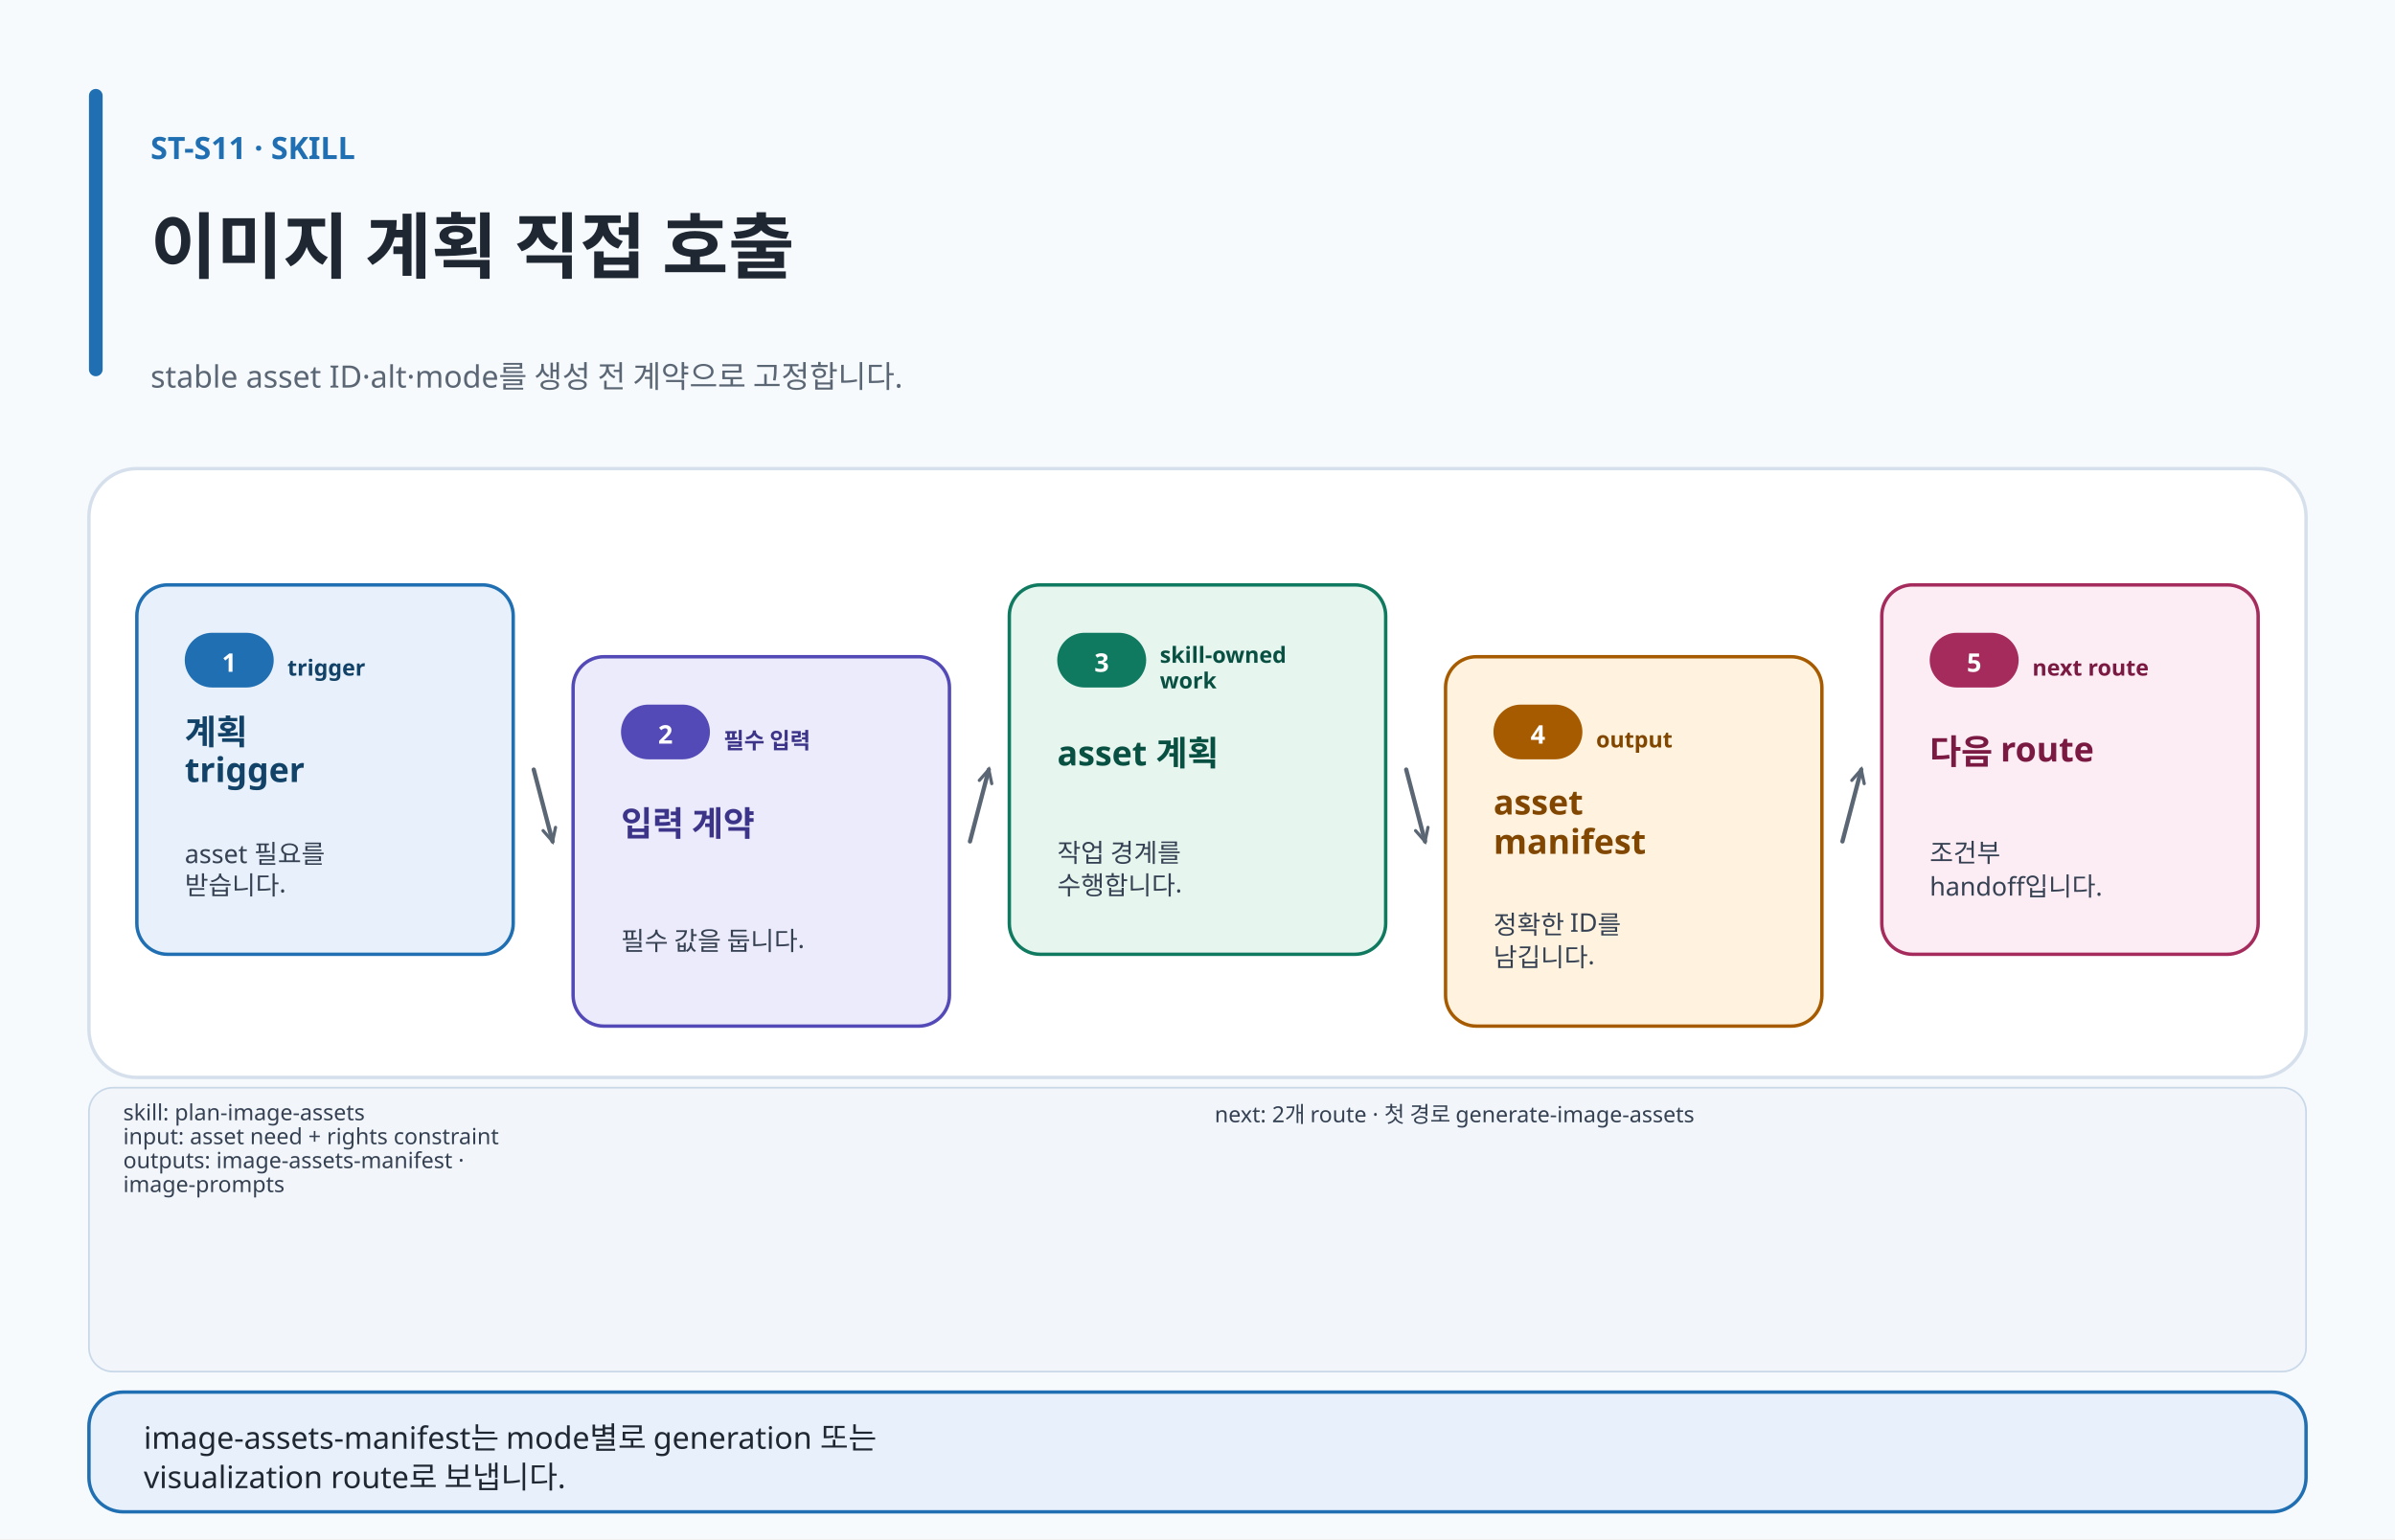
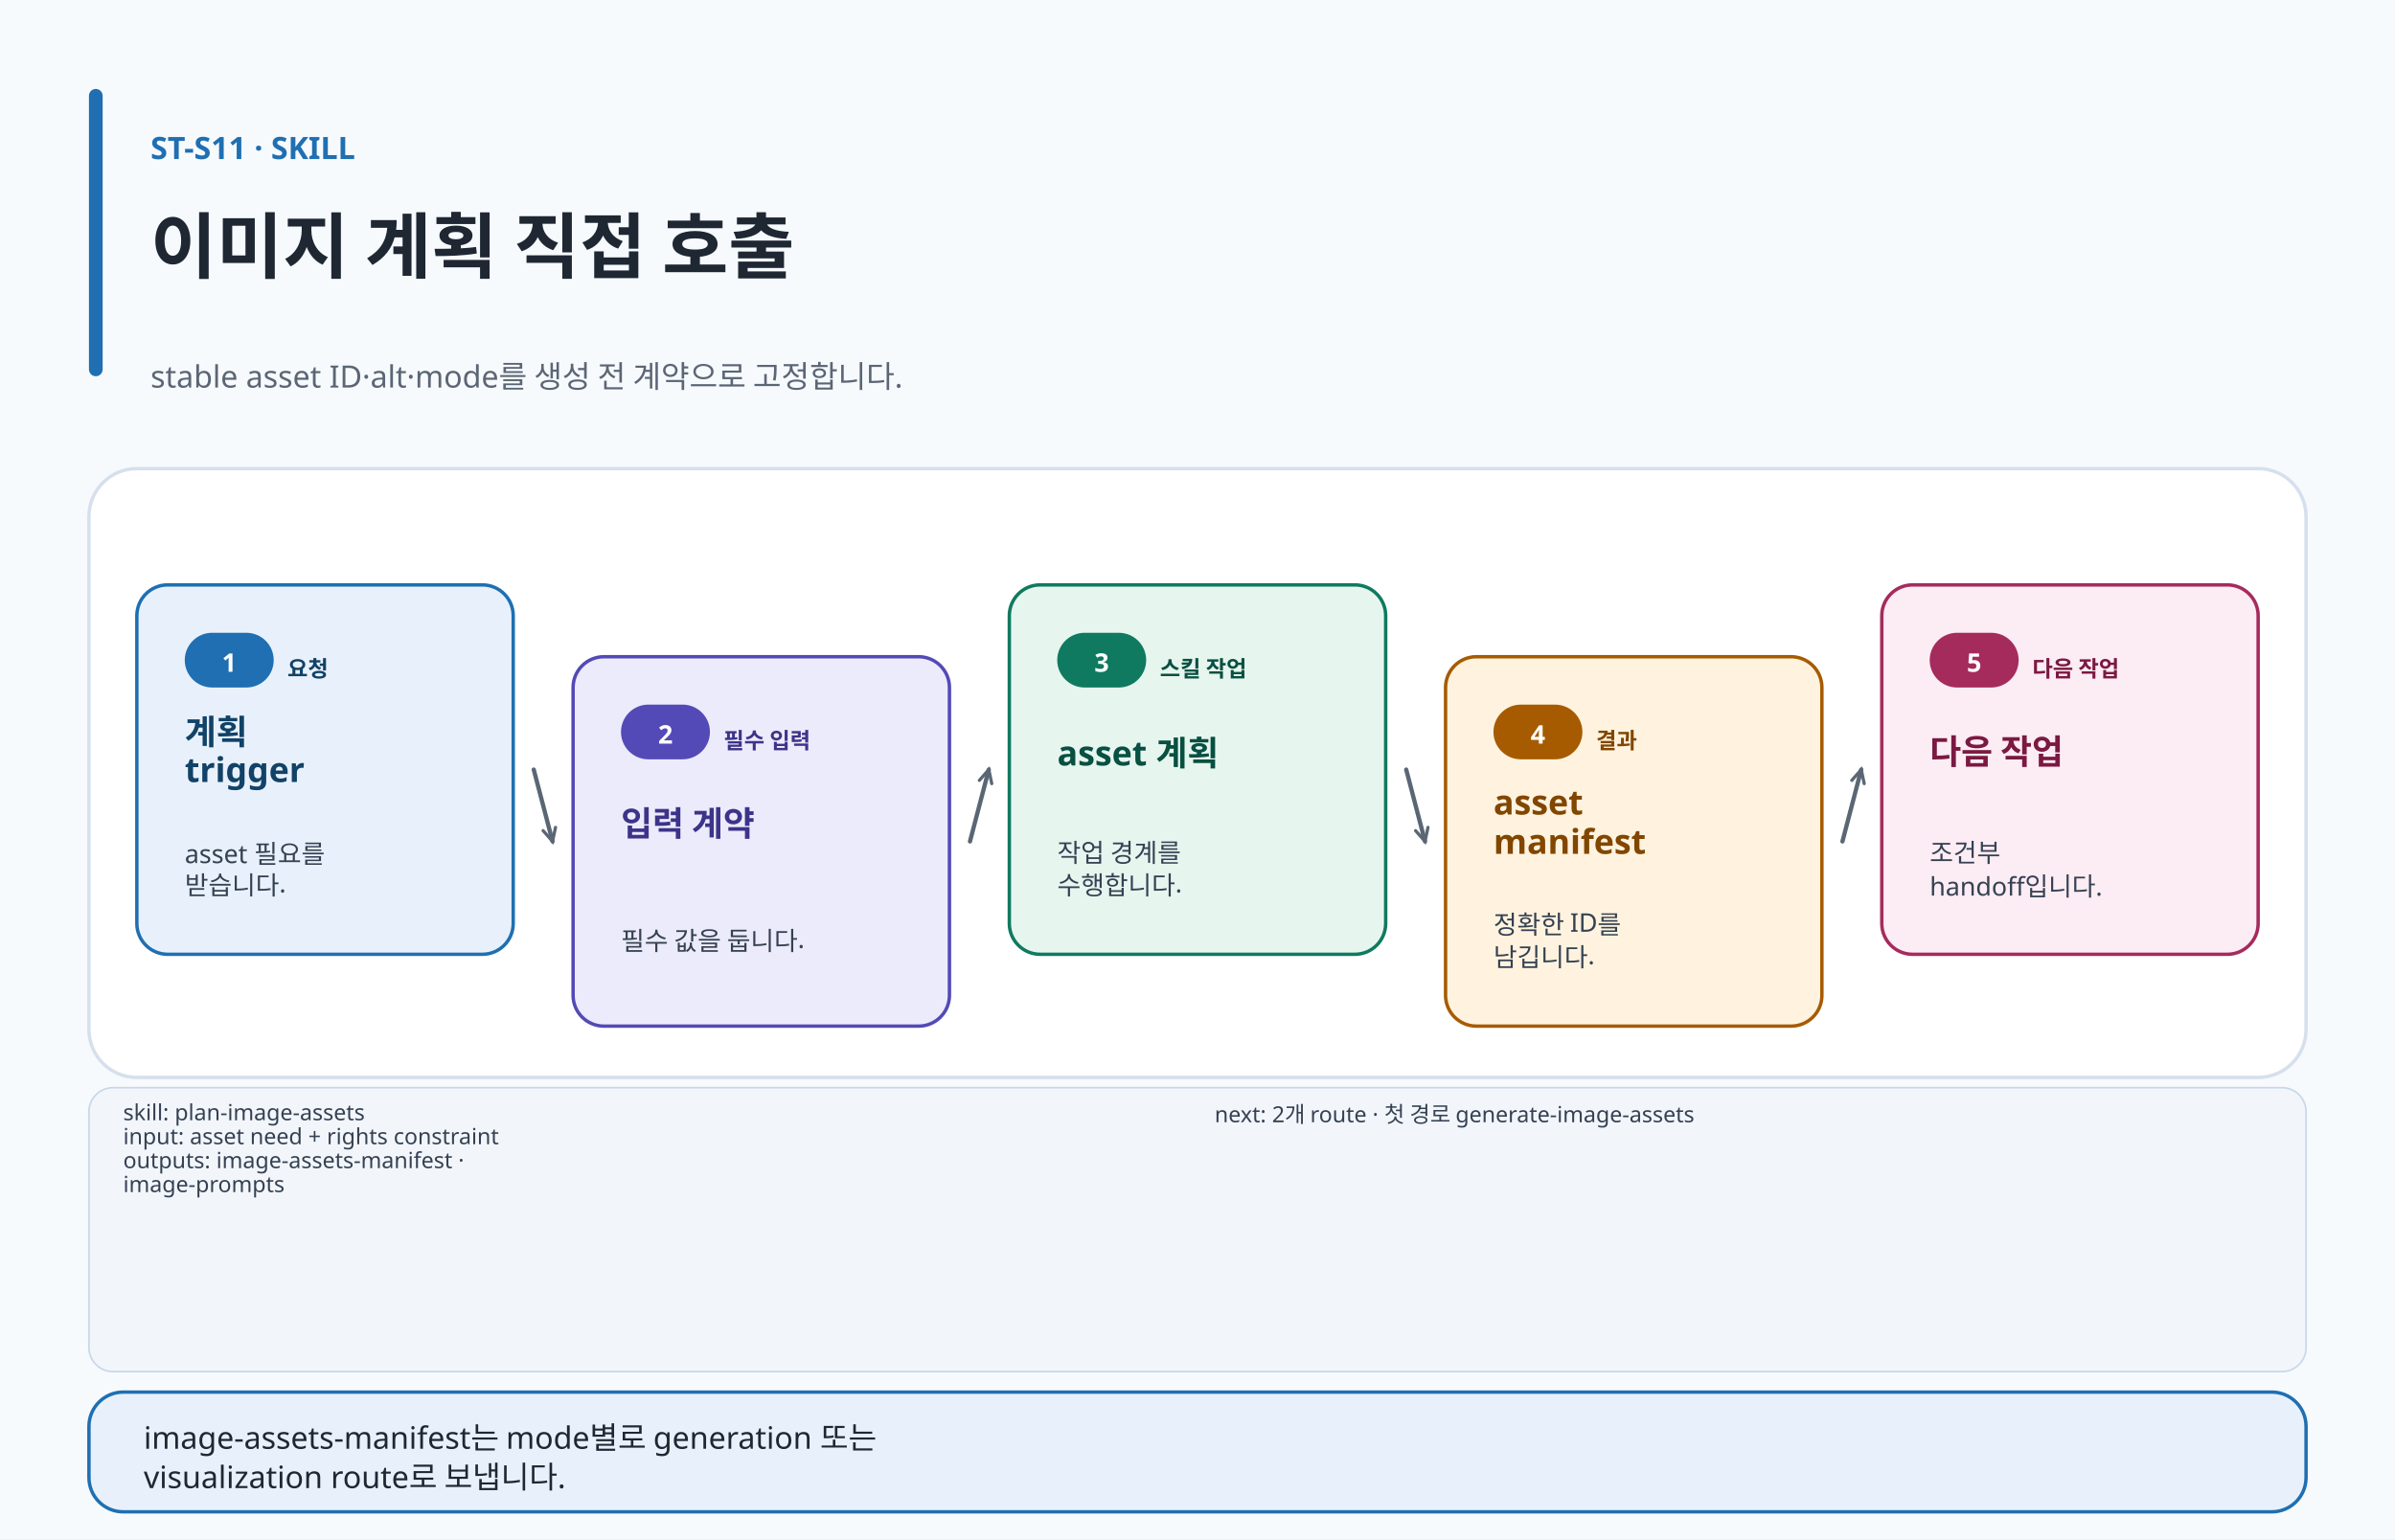
<svg xmlns="http://www.w3.org/2000/svg" viewBox="0 0 1400 900" width="1400" height="900" role="img" aria-label="이미지 자산 계획 직접 호출 흐름" style="font-family:Pretendard,'Apple SD Gothic Neo','Malgun Gothic','Noto Sans KR',sans-serif">
  <defs>
    <marker id="open-arrow" viewBox="0 0 12 12" refX="10" refY="6" markerWidth="11.25" markerHeight="11.25" markerUnits="userSpaceOnUse" orient="auto">
      <path d="M 2 2 L 10 6 L 2 10" fill="none" stroke="#5B6675" stroke-width="2" stroke-linecap="round" />
    </marker>
  </defs>
  <rect width="1400" height="900" fill="#F7FAFD" />
  <rect x="52" y="52" width="8" height="168" rx="4" fill="#1F6FB2" />
  <text data-text-role="eyebrow" x="88" y="86" text-anchor="start" dominant-baseline="central" fill="#1F6FB2" font-size="18" font-weight="700">
    <tspan x="88" dy="0">ST-S11 · SKILL</tspan>
  </text>
  <text data-text-role="title" x="88" y="141" text-anchor="start" dominant-baseline="central" fill="#1F2733" font-size="42" font-weight="700">
    <tspan x="88" dy="0">이미지 계획 직접 호출</tspan>
  </text>
  <text data-text-role="description" x="88" y="218" text-anchor="start" dominant-baseline="central" fill="#5B6675" font-size="18" font-weight="400">
    <tspan x="88" dy="0">stable asset ID·alt·mode를 생성 전 계약으로 고정합니다.</tspan>
  </text>
  <rect x="52" y="274" width="1296" height="356" rx="28" fill="#FFFFFF" stroke="#D6E0EC" stroke-width="2" />
  <path d="M 312 450 L 323 492" fill="none" stroke="#5B6675" stroke-width="2.5" stroke-linecap="round" marker-end="url(#open-arrow)" />
  <path d="M 567 492 L 578 450" fill="none" stroke="#5B6675" stroke-width="2.5" stroke-linecap="round" marker-end="url(#open-arrow)" />
  <path d="M 822 450 L 833 492" fill="none" stroke="#5B6675" stroke-width="2.5" stroke-linecap="round" marker-end="url(#open-arrow)" />
  <path d="M 1077 492 L 1088 450" fill="none" stroke="#5B6675" stroke-width="2.5" stroke-linecap="round" marker-end="url(#open-arrow)" />
  <g aria-label="읽기 순서 1: 계획 trigger">
    <rect x="80" y="342" width="220" height="216" rx="18" fill="#E8F1FB" stroke="#1F6FB2" stroke-width="2" />
    <rect x="108" y="370" width="52" height="32" rx="16" fill="#1F6FB2" />
    <text data-text-role="caption" x="134" y="387" text-anchor="middle" dominant-baseline="central" fill="#FFFFFF" font-size="15" font-weight="700">
      <tspan x="134" dy="0">1</tspan>
    </text>
    <text data-text-role="caption" x="168" y="390" text-anchor="start" dominant-baseline="central" fill="#124267" font-size="13" font-weight="700">
-       <tspan x="168" dy="0">trigger</tspan>
+       <tspan x="168" dy="0">요청</tspan>
    </text>
    <text data-text-role="card-title" x="108" y="426.5" text-anchor="start" dominant-baseline="central" fill="#124267" font-size="20" font-weight="700">
      <tspan x="108" dy="0">계획</tspan>
      <tspan x="108" dy="23">trigger</tspan>
    </text>
    <text data-text-role="card-body" x="108" y="497.5" text-anchor="start" dominant-baseline="central" fill="#354152" font-size="15" font-weight="400">
      <tspan x="108" dy="0">asset 필요를</tspan>
      <tspan x="108" dy="19">받습니다.</tspan>
    </text>
  </g>
  <g aria-label="읽기 순서 2: 입력 계약">
    <rect x="335" y="384" width="220" height="216" rx="18" fill="#ECEBFB" stroke="#534AB7" stroke-width="2" />
    <rect x="363" y="412" width="52" height="32" rx="16" fill="#534AB7" />
    <text data-text-role="caption" x="389" y="429" text-anchor="middle" dominant-baseline="central" fill="#FFFFFF" font-size="15" font-weight="700">
      <tspan x="389" dy="0">2</tspan>
    </text>
    <text data-text-role="caption" x="423" y="432" text-anchor="start" dominant-baseline="central" fill="#3C3489" font-size="13" font-weight="700">
      <tspan x="423" dy="0">필수 입력</tspan>
    </text>
    <text data-text-role="card-title" x="363" y="480" text-anchor="start" dominant-baseline="central" fill="#3C3489" font-size="20" font-weight="700">
      <tspan x="363" dy="0">입력 계약</tspan>
    </text>
    <text data-text-role="card-body" x="363" y="549" text-anchor="start" dominant-baseline="central" fill="#354152" font-size="15" font-weight="400">
      <tspan x="363" dy="0">필수 값을 둡니다.</tspan>
    </text>
  </g>
  <g aria-label="읽기 순서 3: asset 계획">
    <rect x="590" y="342" width="220" height="216" rx="18" fill="#E7F5EF" stroke="#0F7A5F" stroke-width="2" />
    <rect x="618" y="370" width="52" height="32" rx="16" fill="#0F7A5F" />
    <text data-text-role="caption" x="644" y="387" text-anchor="middle" dominant-baseline="central" fill="#FFFFFF" font-size="15" font-weight="700">
      <tspan x="644" dy="0">3</tspan>
    </text>
-     <text data-text-role="caption" x="678" y="382.5" text-anchor="start" dominant-baseline="central" fill="#085041" font-size="13" font-weight="700">
-       <tspan x="678" dy="0">skill-owned</tspan>
-       <tspan x="678" dy="15">work</tspan>
+     <text data-text-role="caption" x="678" y="390" text-anchor="start" dominant-baseline="central" fill="#085041" font-size="13" font-weight="700">
+       <tspan x="678" dy="0">스킬 작업</tspan>
    </text>
    <text data-text-role="card-title" x="618" y="438" text-anchor="start" dominant-baseline="central" fill="#085041" font-size="20" font-weight="700">
      <tspan x="618" dy="0">asset 계획</tspan>
    </text>
    <text data-text-role="card-body" x="618" y="497.5" text-anchor="start" dominant-baseline="central" fill="#354152" font-size="15" font-weight="400">
      <tspan x="618" dy="0">작업 경계를</tspan>
      <tspan x="618" dy="19">수행합니다.</tspan>
    </text>
  </g>
  <g aria-label="읽기 순서 4: asset manifest">
    <rect x="845" y="384" width="220" height="216" rx="18" fill="#FFF3DF" stroke="#A75B00" stroke-width="2" />
    <rect x="873" y="412" width="52" height="32" rx="16" fill="#A75B00" />
    <text data-text-role="caption" x="899" y="429" text-anchor="middle" dominant-baseline="central" fill="#FFFFFF" font-size="15" font-weight="700">
      <tspan x="899" dy="0">4</tspan>
    </text>
    <text data-text-role="caption" x="933" y="432" text-anchor="start" dominant-baseline="central" fill="#814600" font-size="13" font-weight="700">
-       <tspan x="933" dy="0">output</tspan>
+       <tspan x="933" dy="0">결과</tspan>
    </text>
    <text data-text-role="card-title" x="873" y="468.5" text-anchor="start" dominant-baseline="central" fill="#814600" font-size="20" font-weight="700">
      <tspan x="873" dy="0">asset</tspan>
      <tspan x="873" dy="23">manifest</tspan>
    </text>
    <text data-text-role="card-body" x="873" y="539.5" text-anchor="start" dominant-baseline="central" fill="#354152" font-size="15" font-weight="400">
      <tspan x="873" dy="0">정확한 ID를</tspan>
      <tspan x="873" dy="19">남깁니다.</tspan>
    </text>
  </g>
-   <g aria-label="읽기 순서 5: 다음 route">
+   <g aria-label="읽기 순서 5: 다음 작업">
    <rect x="1100" y="342" width="220" height="216" rx="18" fill="#FCECF3" stroke="#A52B5D" stroke-width="2" />
    <rect x="1128" y="370" width="52" height="32" rx="16" fill="#A52B5D" />
    <text data-text-role="caption" x="1154" y="387" text-anchor="middle" dominant-baseline="central" fill="#FFFFFF" font-size="15" font-weight="700">
      <tspan x="1154" dy="0">5</tspan>
    </text>
    <text data-text-role="caption" x="1188" y="390" text-anchor="start" dominant-baseline="central" fill="#7A1942" font-size="13" font-weight="700">
-       <tspan x="1188" dy="0">next route</tspan>
+       <tspan x="1188" dy="0">다음 작업</tspan>
    </text>
    <text data-text-role="card-title" x="1128" y="438" text-anchor="start" dominant-baseline="central" fill="#7A1942" font-size="20" font-weight="700">
-       <tspan x="1128" dy="0">다음 route</tspan>
+       <tspan x="1128" dy="0">다음 작업</tspan>
    </text>
    <text data-text-role="card-body" x="1128" y="497.5" text-anchor="start" dominant-baseline="central" fill="#354152" font-size="15" font-weight="400">
      <tspan x="1128" dy="0">조건부</tspan>
      <tspan x="1128" dy="19">handoff입니다.</tspan>
    </text>
  </g>
  <rect x="52" y="636" width="1296" height="166" rx="14" fill="#F2F6FB" stroke="#C9D8E8" stroke-width="1" />
  <text data-text-role="semantic-rail" x="72" y="650" text-anchor="start" dominant-baseline="central" fill="#354152" font-size="13" font-weight="400">
    <tspan x="72" dy="0">skill: plan-image-assets</tspan>
  </text>
  <text data-text-role="semantic-rail" x="72" y="664" text-anchor="start" dominant-baseline="central" fill="#354152" font-size="13" font-weight="400">
    <tspan x="72" dy="0">input: asset need + rights constraint</tspan>
  </text>
  <text data-text-role="semantic-rail" x="72" y="678" text-anchor="start" dominant-baseline="central" fill="#354152" font-size="13" font-weight="400">
    <tspan x="72" dy="0">outputs: image-assets-manifest ·</tspan>
    <tspan x="72" dy="14">image-prompts</tspan>
  </text>
  <text data-text-role="semantic-rail" x="710" y="650" text-anchor="start" dominant-baseline="central" fill="#354152" font-size="13" font-weight="400">
    <tspan x="710" dy="0">next: 2개 route · 첫 경로 generate-image-assets</tspan>
  </text>
  <rect x="52" y="814" width="1296" height="70" rx="20" fill="#E8F1FB" stroke="#1F6FB2" stroke-width="2" />
  <text data-text-role="footer" x="84" y="838.5" text-anchor="start" dominant-baseline="central" fill="#1F2733" font-size="18" font-weight="400">
    <tspan x="84" dy="0">image-assets-manifest는 mode별로 generation 또는</tspan>
    <tspan x="84" dy="23">visualization route로 보냅니다.</tspan>
  </text>
</svg>
